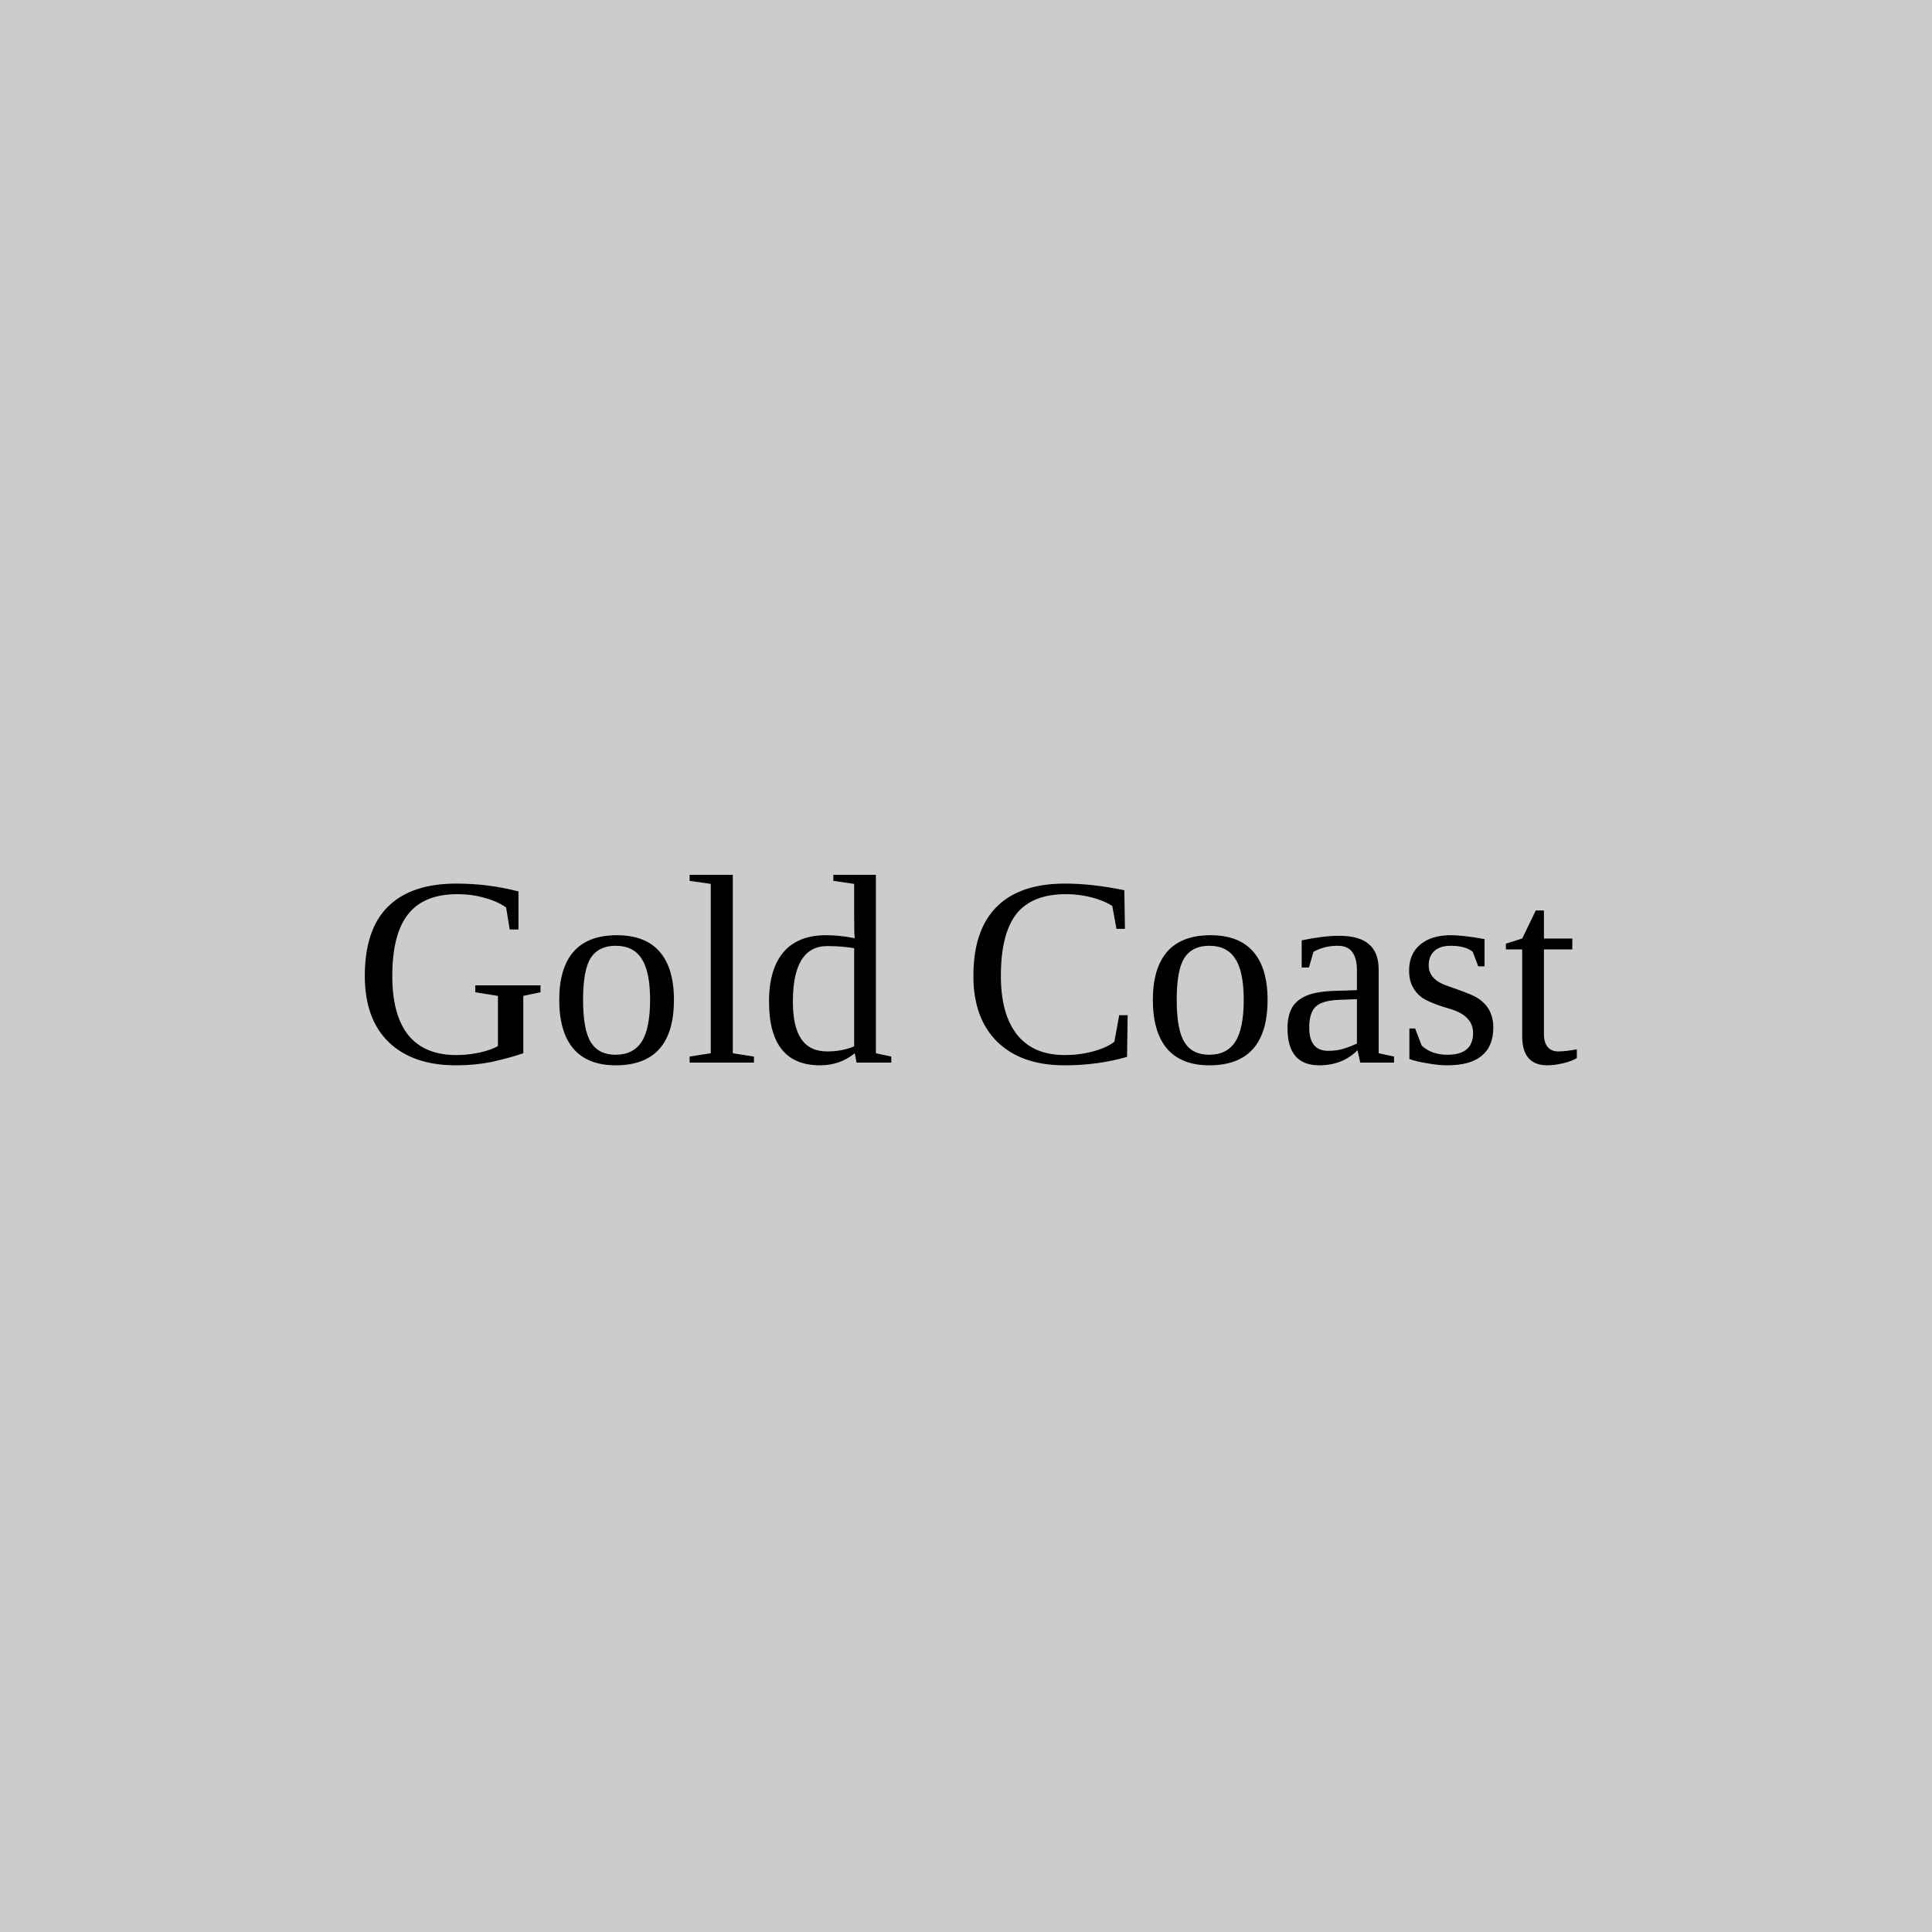
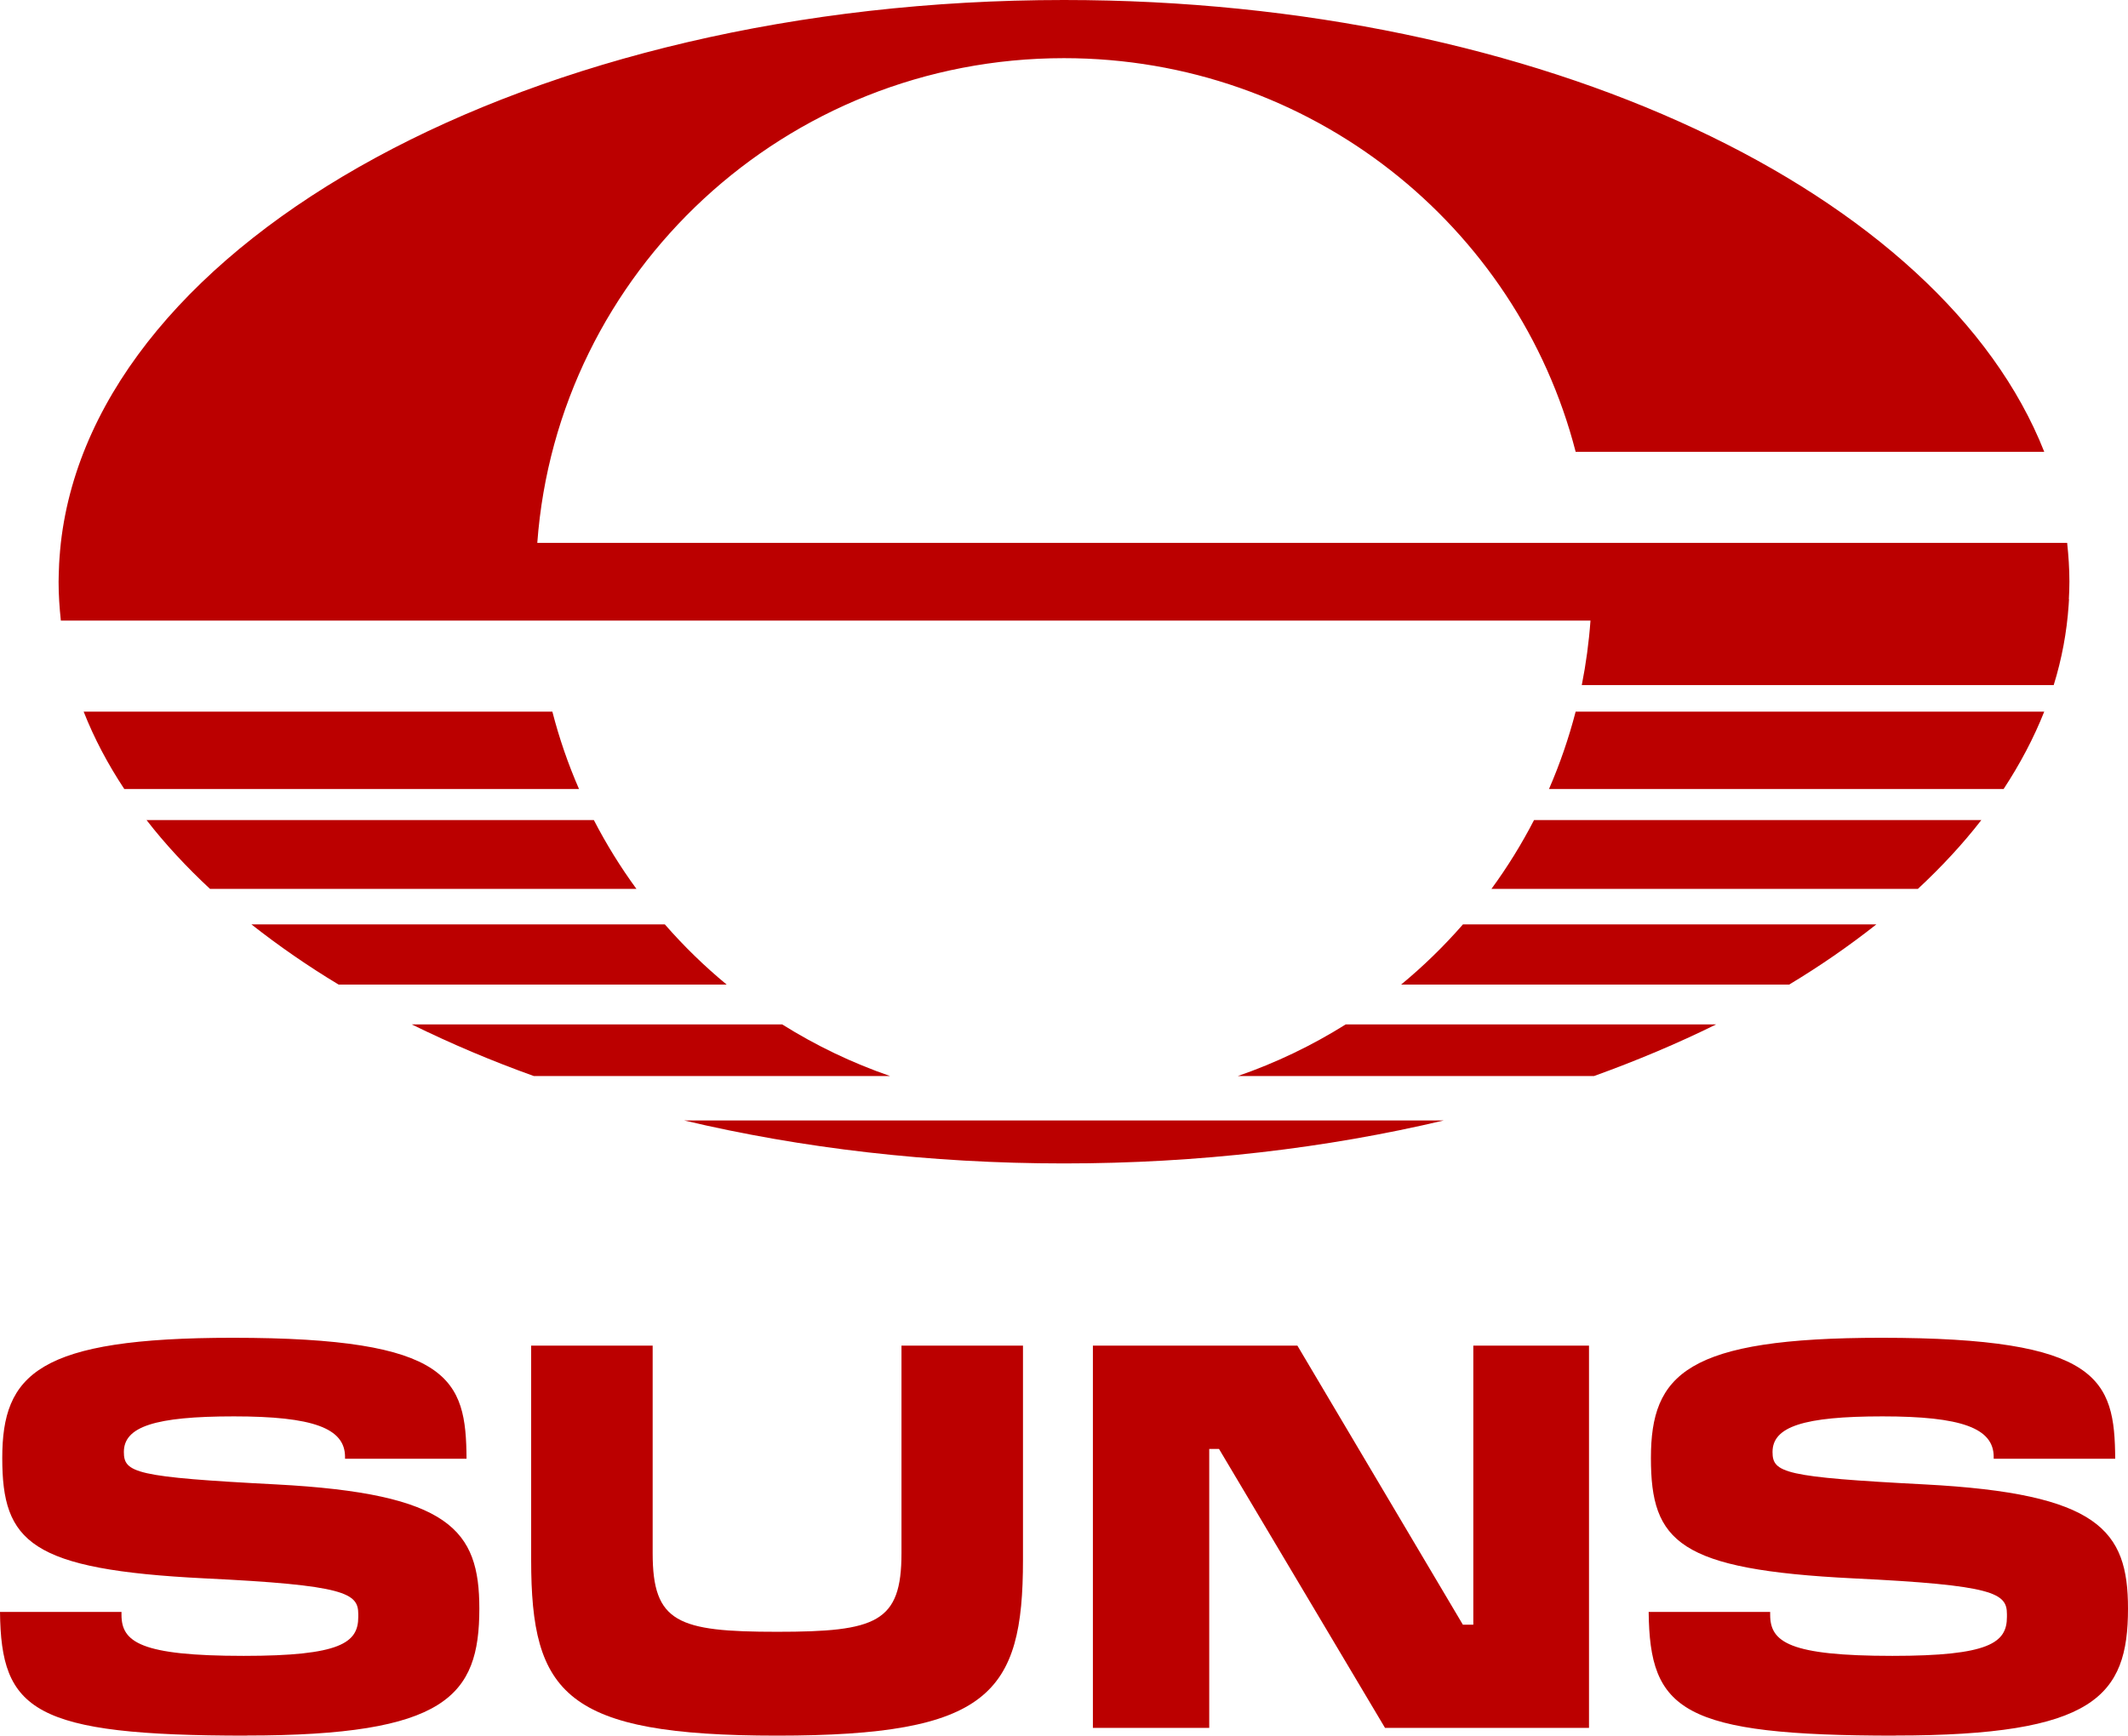
- <svg xmlns="http://www.w3.org/2000/svg" viewBox="0 0 100 100">
-   <rect width="100" height="100" fill="#ccc" />
-   <text x="50" y="55" font-size="14" text-anchor="middle" fill="#000">Gold Coast</text>
+ <svg xmlns="http://www.w3.org/2000/svg" id="Layer_1" version="1.1" viewBox="0 0 810.62 661.325">
+   <defs>
+     <style>
+       .st0 {
+         fill: #b00;
+       }
+     </style>
+   </defs>
+   <g>
+     <path class="st0" d="M733.25,565.605c-53.74-2.785-58.04-4.425-58.04-12.37,0-9.625,11.835-13.555,41.9-13.555s42.35,4.465,42.35,15.44v.695h46.285c-.205-30.27-5.815-46.08-89.045-46.08-74.22,0-87.815,13.845-87.815,45.835s10.605,42.515,77.125,45.835c53.695,2.58,58.49,5.61,58.49,13.64v1.065c0,9.83-6.76,14.825-43.62,14.825-39.365,0-46.57-5.285-46.57-15.645v-1.105h-46.285c.41,37.6,12.53,47.14,93.92,47.14h0l.04-.04c75.855,0,88.635-14.95,88.635-48.37,0-29.9-11.18-43.83-77.37-47.31h-0Z" />
+     <polygon class="st0" points="561.23 619.055 557.255 619.055 494.22 512.725 416.315 512.725 416.315 658.38 460.635 658.38 460.635 552.09 464.36 552.09 527.6 658.38 605.3 658.38 605.3 512.725 561.23 512.725 561.23 619.055" />
+     <path class="st0" d="M343.4,591.86c0,26.38-9.545,29.9-47.39,29.9s-47.39-3.52-47.39-29.9v-79.135h-46.285v81.675c0,51.026,12.941,66.919,93.675,66.925,80.729-.005,93.675-15.898,93.675-66.925v-81.675h-46.285v79.135h0Z" />
+     <path class="st0" d="M105.22,565.605c-53.735-2.785-58.035-4.425-58.035-12.37,0-9.625,11.835-13.555,41.9-13.555s42.35,4.465,42.35,15.44v.695h46.285c-.205-30.27-5.815-46.08-89.045-46.08-74.215,0-87.815,13.845-87.815,45.835s10.605,42.515,77.125,45.835c53.695,2.58,58.49,5.61,58.49,13.64v1.065c0,9.83-6.76,14.825-43.625,14.825-39.36,0-46.57-5.285-46.57-15.645v-1.105H0c.405,37.6,12.53,47.14,93.915,47.14h0l.045-.04c75.855,0,88.635-14.95,88.635-48.37,0-29.9-11.185-43.83-77.375-47.31h0Z" />
+   </g>
+   <g>
+     <path class="st0" d="M260.585,426.92c44.645,10.565,93.51,16.38,144.705,16.38s100.065-5.815,144.71-16.38h-289.415Z" />
+     <path class="st0" d="M512.605,390.34c-12.903,8.093-26.687,14.689-41.085,19.66h135.7c16.34-5.895,31.905-12.45,46.485-19.66h-141.1,0Z" />
+     <path class="st0" d="M339.055,410c-14.396-4.971-28.178-11.567-41.08-19.66h-141.105c15.113,7.422,30.633,13.986,46.485,19.66h135.7,0Z" />
+     <path class="st0" d="M533.74,375.145h147.82c11.546-6.935,22.64-14.595,33.215-22.935h-157.485c-7.213,8.273-15.089,15.944-23.55,22.935h0Z" />
+     <path class="st0" d="M276.8,375.145c-8.462-6.99-16.338-14.661-23.55-22.935H95.76c10.583,8.329,21.677,15.989,33.215,22.935h147.825Z" />
+     <path class="st0" d="M754.75,312.475h-170.39c-4.721,9.145-10.143,17.909-16.22,26.215h162.445c9.01-8.395,17.12-17.12,24.165-26.215Z" />
+     <path class="st0" d="M79.995,338.69h162.44c-6.073-8.307-11.494-17.071-16.215-26.215H55.825c7.05,9.1,15.155,17.82,24.17,26.215Z" />
+     <path class="st0" d="M778.715,271.15h-178.5c-2.613,10.079-6.009,19.939-10.155,29.49h173.175c6.265-9.545,11.465-19.375,15.48-29.49h0Z" />
+     <path class="st0" d="M210.365,271.15H31.865c3.975,10.115,9.175,19.95,15.485,29.49h173.215c-4.164-9.544-7.56-19.405-10.155-29.49h-.045Z" />
+     <path class="st0" d="M605.865,236.455c-.598,8.254-1.705,16.463-3.315,24.58h179.77c3.071-9.89,4.981-20.104,5.69-30.435l.125-2.005v-.29l-.04-.08h0c.12-2.17.205-4.385.205-6.595,0-4.955-.33-9.87-.86-14.785H204.67c7.62-103.26,94.535-184.685,200.62-184.685,93.88,0,172.725,63.775,194.925,149.99h178.5C739.845,73.565,587.435,0,405.33,0,202.38,0,36.33,91.34,23.18,206.845c-.2,1.965-.41,3.97-.53,5.98l-.125,1.965c0,.7-.08,1.435-.08,2.13-.04,1.555-.125,3.15-.125,4.75,0,4.955.33,9.87.86,14.785h582.685Z" />
+   </g>
</svg>
